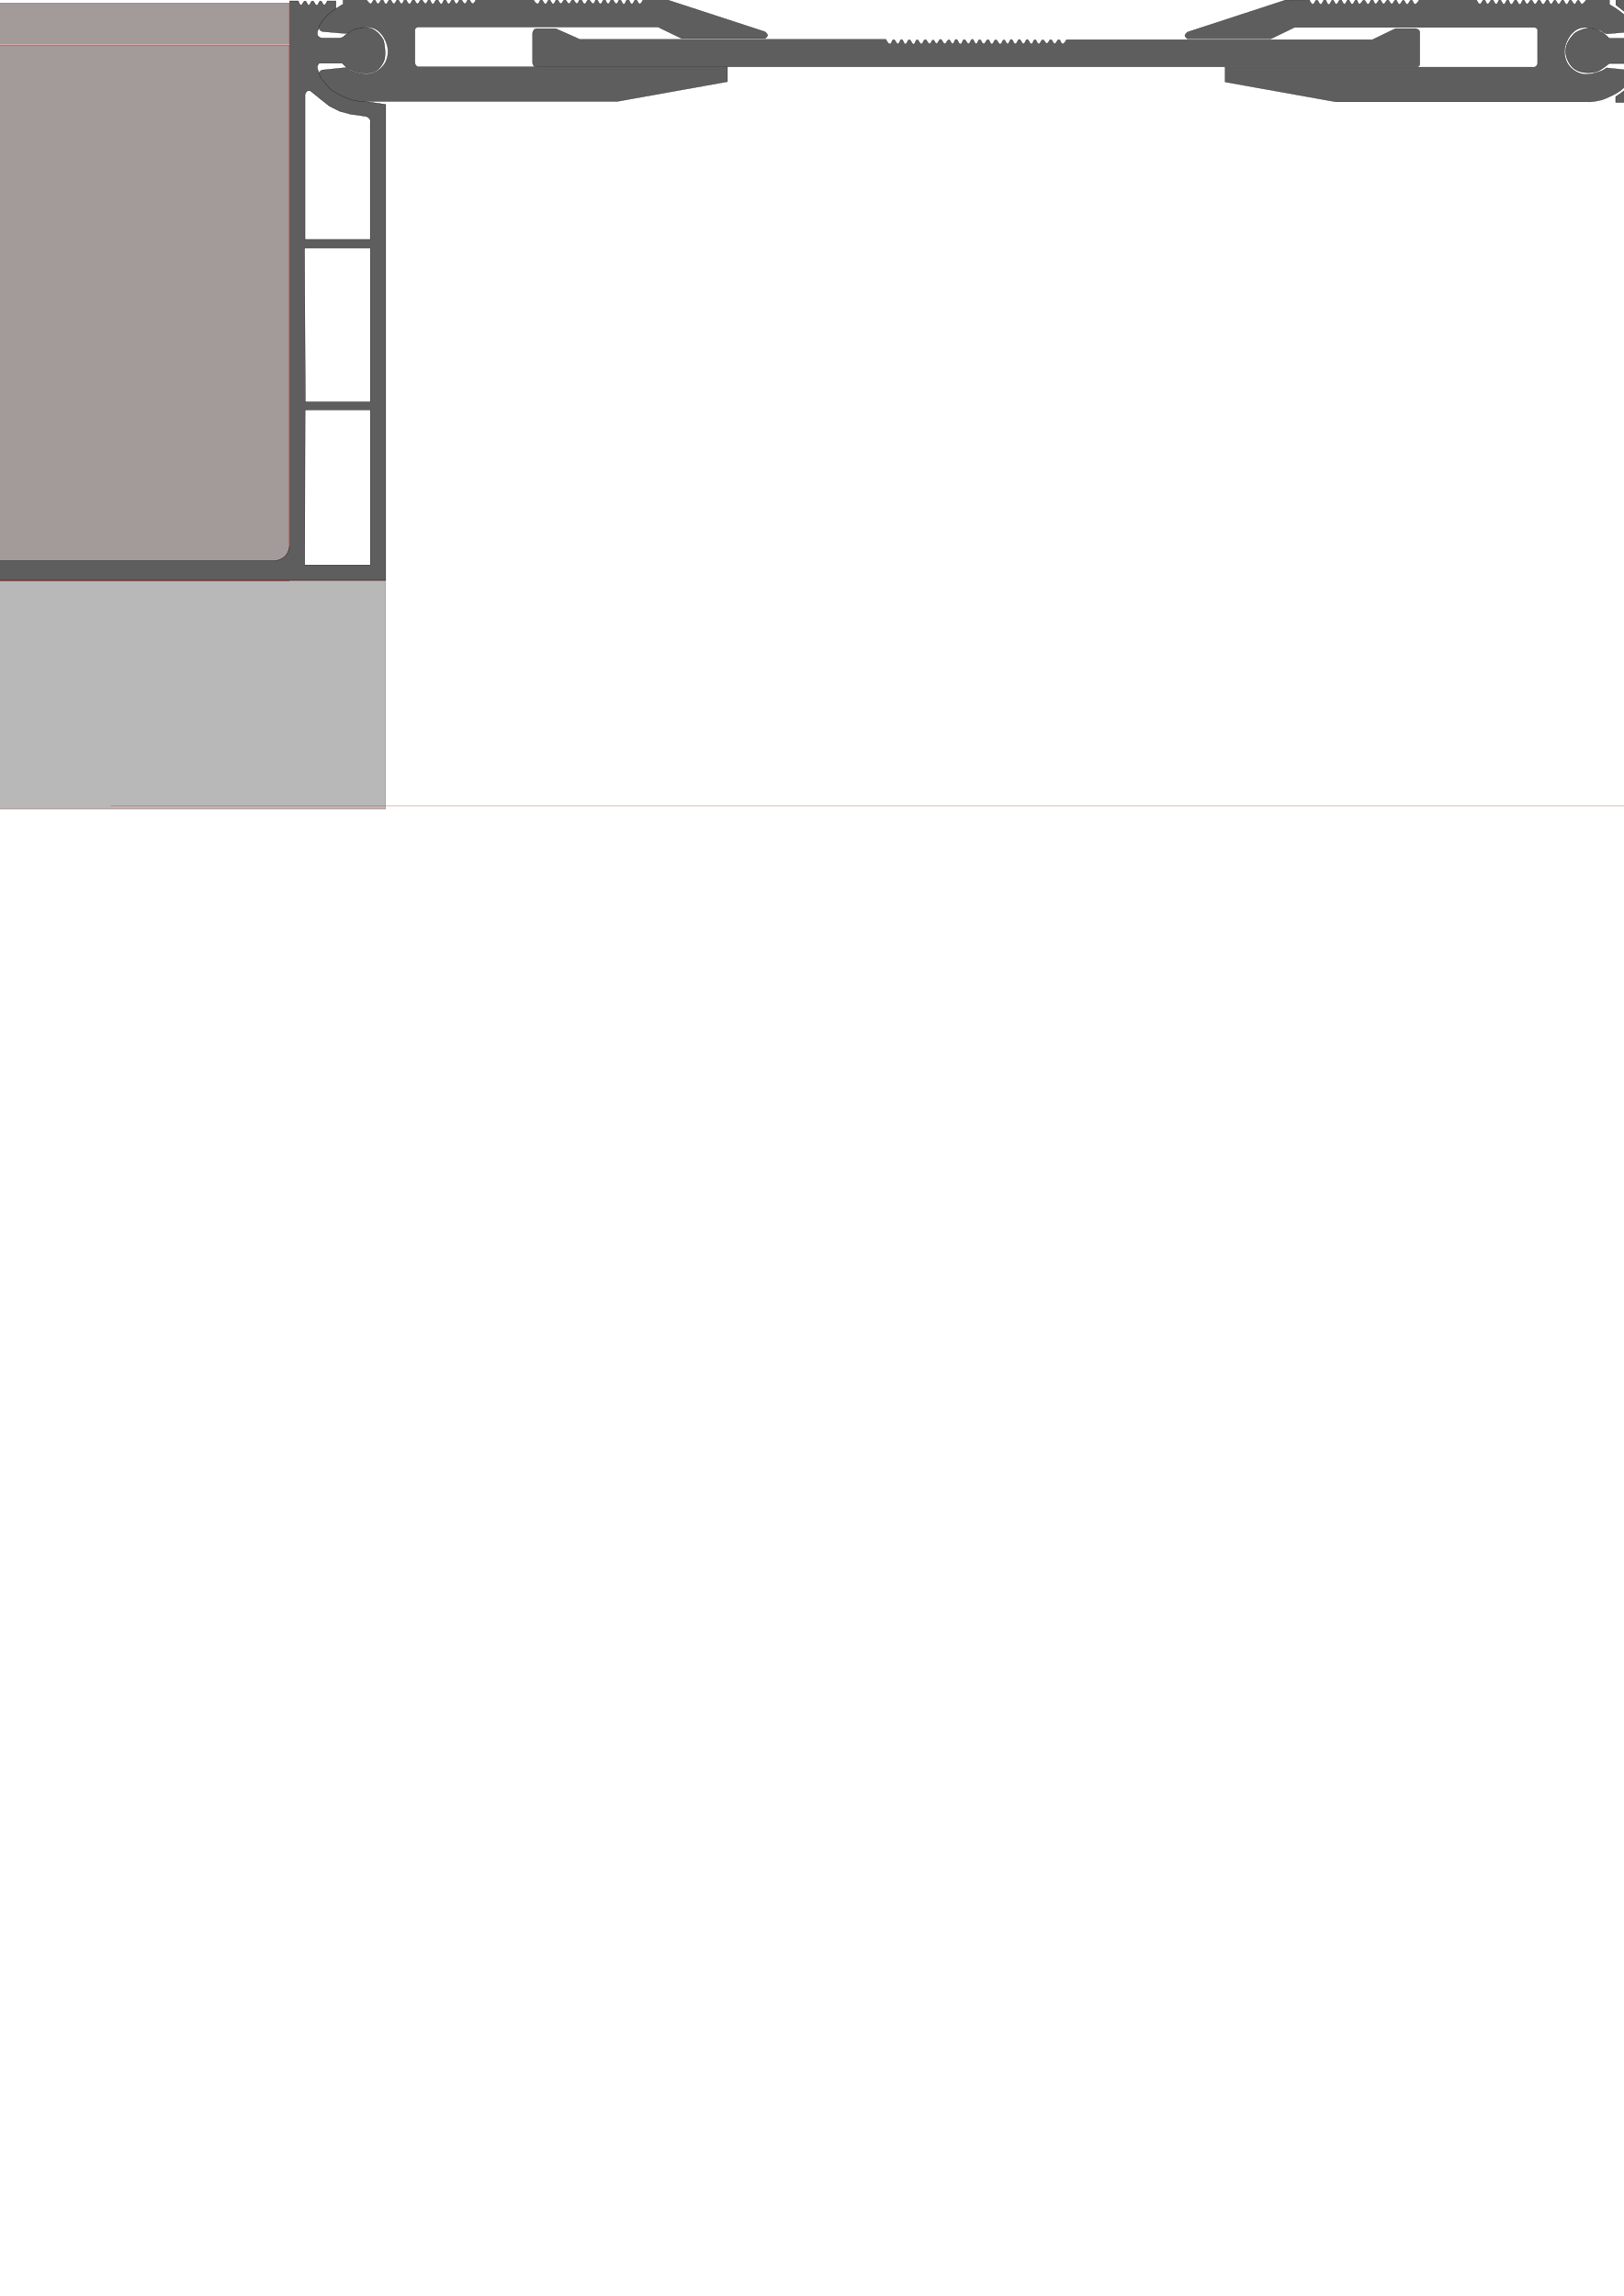
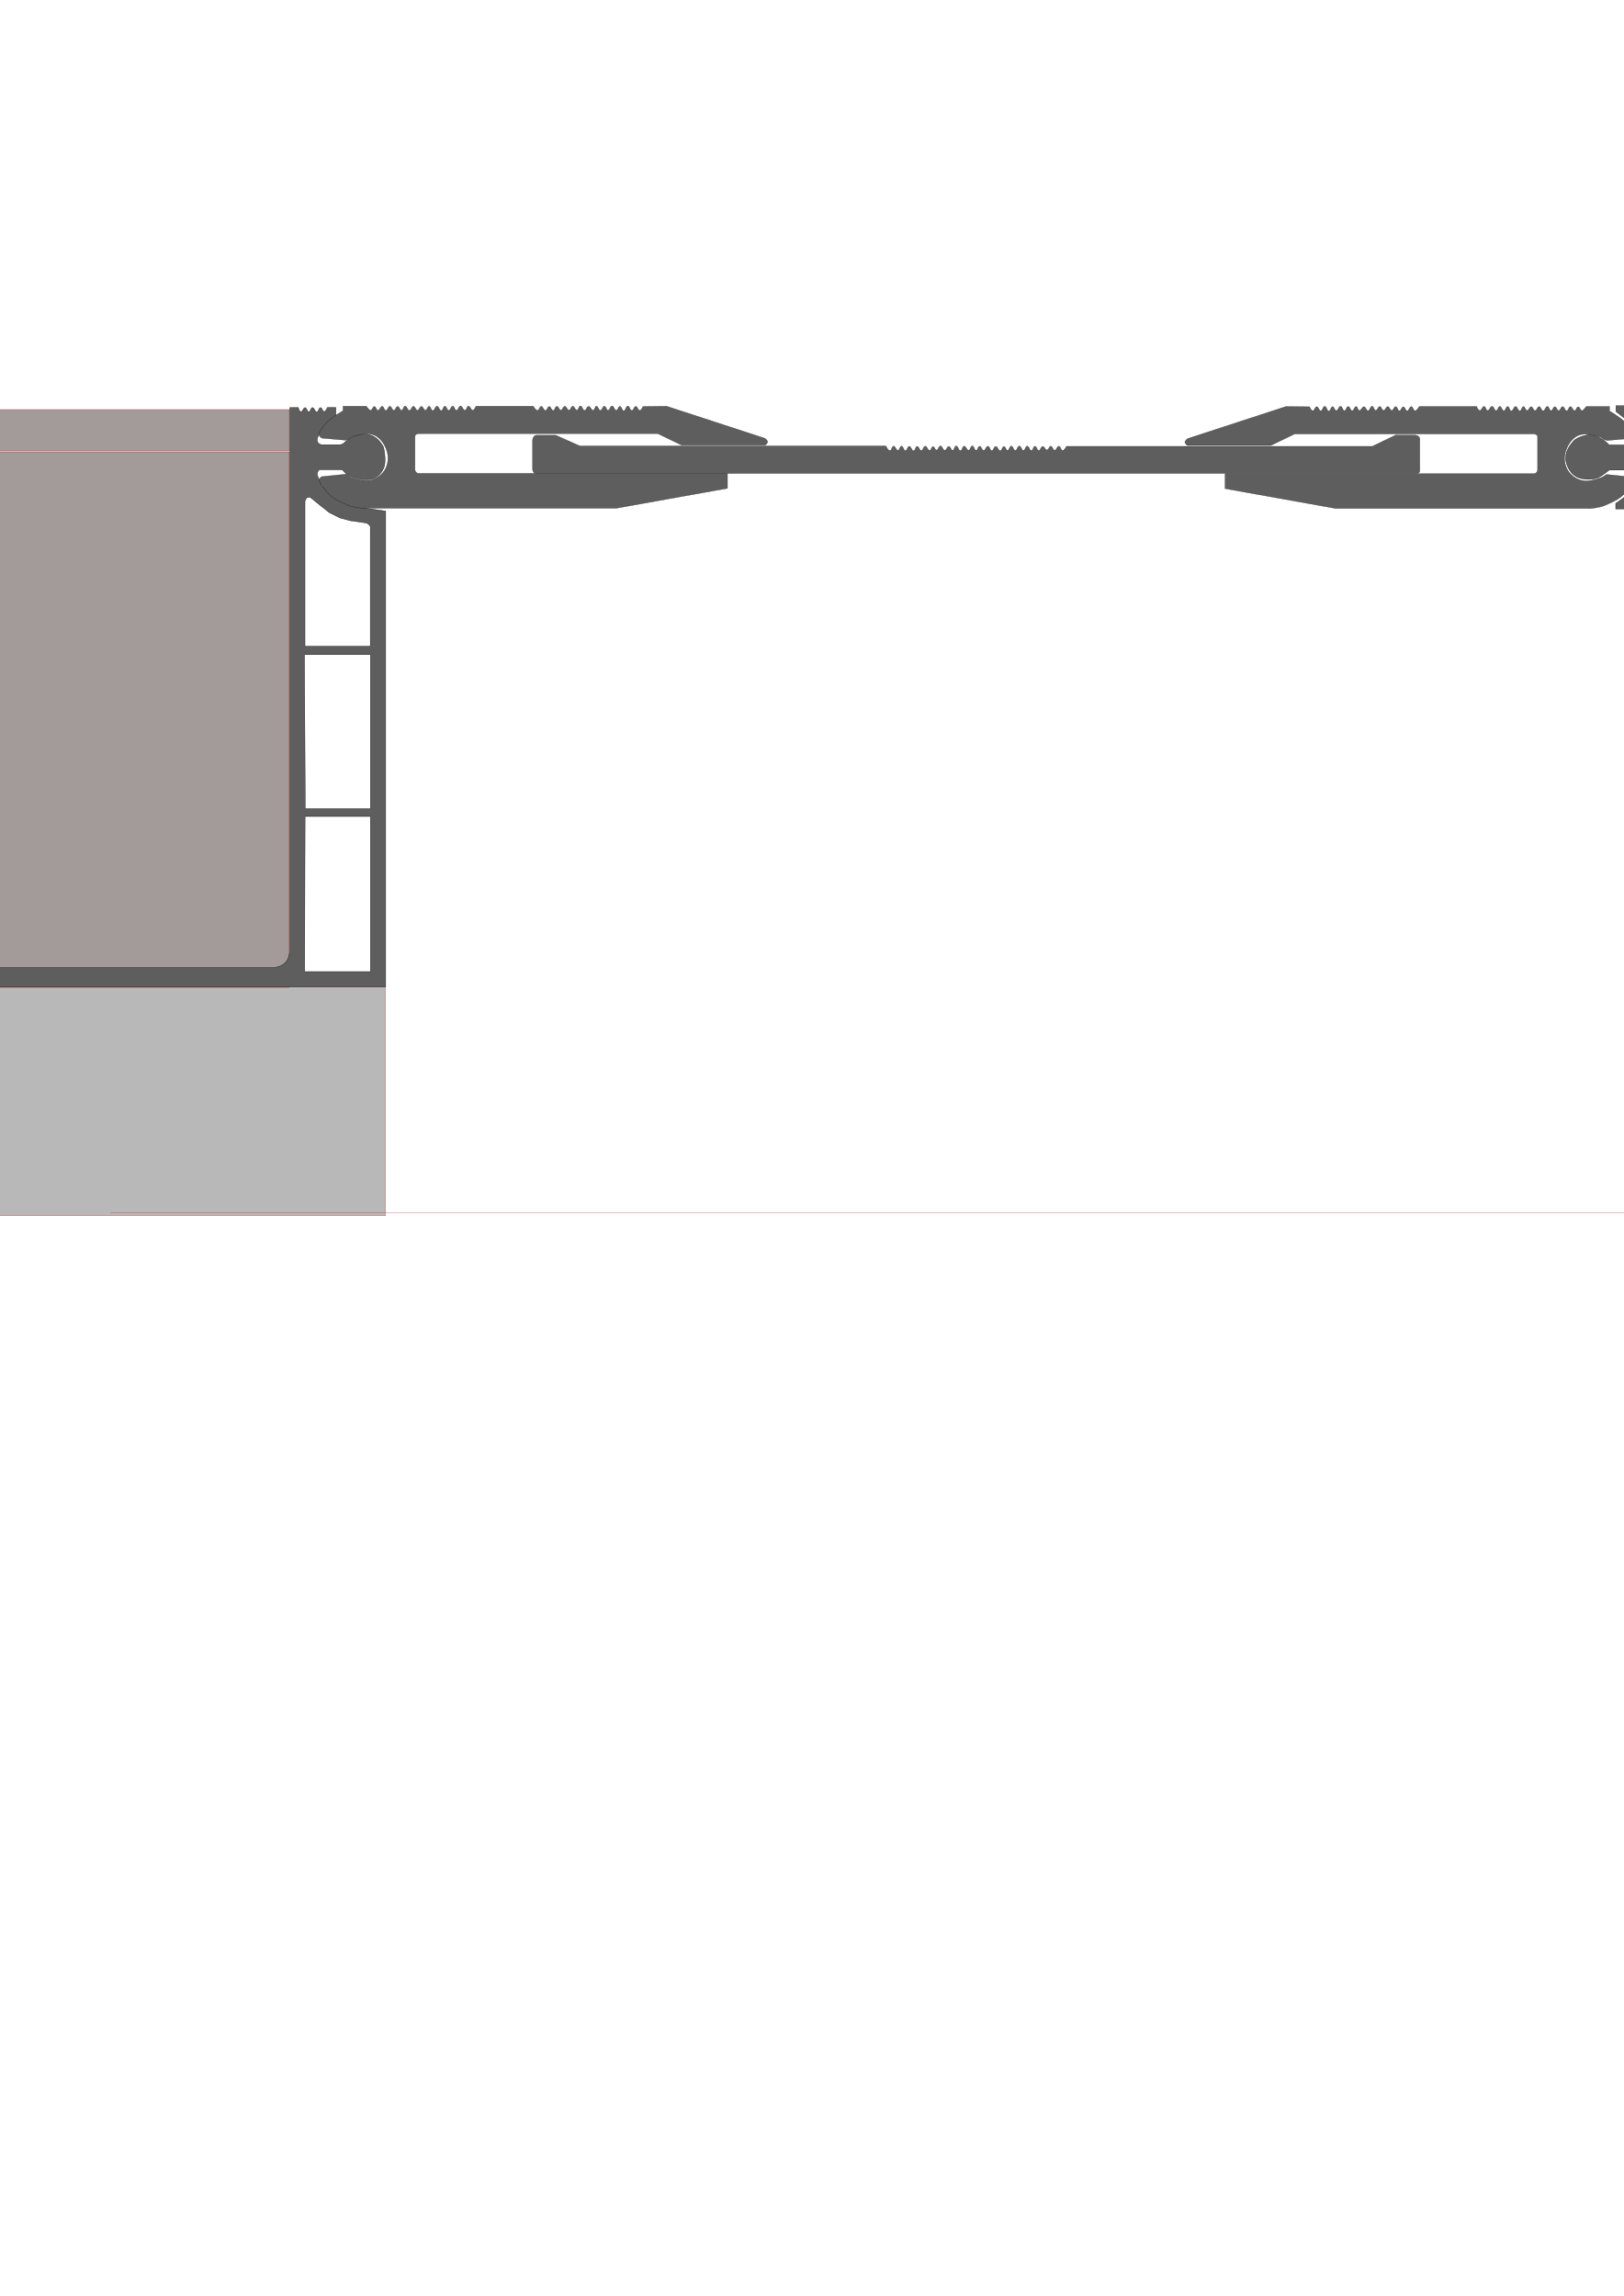
<svg xmlns="http://www.w3.org/2000/svg" width="210mm" height="297mm" viewBox="0 0 210 297" version="1.1" id="svg1">
  <defs id="defs1" />
-   <rect style="fill:#b8b8b8;fill-opacity:1;fill-rule:evenodd;stroke:#b81e1e;stroke-width:0.033" id="concrete_left" width="78.221" height="29.574" x="-28.355" y="75.088" />
-   <rect style="fill:#a39a9a;fill-rule:evenodd;stroke:#b81e1e;stroke-width:0.055" id="finish_left" width="65.785" height="69.263" x="-28.381" y="5.85" />
-   <rect style="fill:#a39a9a;fill-rule:evenodd;stroke:#b81e1e;stroke-width:0.034" id="cover_left" width="65.768" height="5.345" x="-28.351" y="0.383" />
-   <rect style="fill:#404242;fill-opacity:0.341;fill-rule:evenodd;stroke:#b81e1e;stroke-width:0.022" id="shadow" width="214.276" height="0.01" x="14.328" y="104.235" />
-   <ellipse style="opacity:0;fill:none;fill-opacity:0;fill-rule:evenodd;stroke-width:0.004;stroke-opacity:0" id="bolt_left" cx="10.038" cy="-72.649" rx="0.095" ry="0.029" transform="scale(-1)" />
-   <ellipse style="opacity:0;fill:none;fill-opacity:0;fill-rule:evenodd;stroke-width:0;stroke-opacity:0" id="screw_right" cx="213.398" cy="-35.456" rx="0.005" ry="0.002" />
-   <path id="profile_left" style="display:inline;fill:#5e5e5e;fill-rule:evenodd;stroke:#000000;stroke-width:0.042" d="M 37.469,0.121 V 70.551 c -0.173,1.417 -0.99,1.867 -2.011,2.011 H -9.928 -19.94 l -0.013,2.516 h 69.838 V 13.514 l -2.499,-0.357 -1.576,-0.283 -2.464,-1.023 -1.761,-1.613 -0.516,-1.291 c -0.108,-0.334 0.018,-0.57 0.209,-0.777 h 2.991 c 0,0 0.537,0.615 0.899,0.775 0.961,0.423 2.144,0.735 3.128,0.37 0.637,-0.236 1.147,-0.864 1.38,-1.502 0.305,-0.833 -0.021,-2.506 -0.111,-2.66 -0.59,-1.01 -1.369,-1.611 -2.494,-1.613 -0.648,0.024 -1.555,0.177 -2.677,1.243 l -0.344,0.148 h -2.475 c -0.654,-0.206 -0.543,-0.554 -0.518,-0.886 l 0.505,-1.036 0.912,-0.96 0.966,-0.799 V 0.125 h -1.11 c 0,0 -0.182,0.51 -0.401,0.518 -0.234,0.011 -0.245,-0.522 -0.479,-0.514 -0.246,0.007 -0.229,0.553 -0.475,0.566 -0.267,0.012 -0.299,-0.574 -0.566,-0.566 -0.236,0.008 -0.229,0.532 -0.466,0.535 -0.24,0.003 -0.247,-0.523 -0.488,-0.531 -0.253,-0.008 -0.297,0.56 -0.549,0.527 -0.208,-0.028 -0.322,-0.54 -0.322,-0.54 z m 2.508,11.597 c 0.045,1.1e-4 0.093,0.003 0.146,0.013 l 1.376,1.114 1.097,0.871 1.358,0.679 1.358,0.366 2.09,0.296 c 0.448,0.238 0.548,0.476 0.488,0.714 v 15.219 h -8.445 V 12.236 c 0.084,-0.293 0.22,-0.519 0.533,-0.518 z m -0.594,20.363 h 8.519 V 52.004 h -8.422 z m 0.074,20.933 h 8.445 v 20.071 h -8.496 z" />
-   <path style="fill:#5e5e5e;fill-rule:evenodd;stroke:#000000;stroke-width:0.044" d="m 208.125,8.207 h 3.293 c 0.085,-0.071 0.722,0.398 0.527,0.785 -0.221,0.44 -0.419,0.94 -0.68,1.371 -0.26,0.43 -0.597,0.814 -0.961,1.16 -0.403,0.382 -1.336,0.996 -1.336,0.996 v 0.715 h 1.242 c 0,0 0.139,-0.479 0.34,-0.504 0.245,-0.03 0.305,0.505 0.551,0.492 0.243,-0.013 0.249,-0.542 0.492,-0.539 0.249,0.002 0.243,0.552 0.492,0.562 0.259,0.013 0.303,-0.543 0.562,-0.539 0.235,0.004 0.258,0.498 0.492,0.504 0.235,0.004 0.281,-0.497 0.516,-0.48 0.21,0.013 0.398,0.492 0.398,0.492 h 1.125 v -61.596 h -0.86 l -1.43,4.228 v 1.594 c 0,0 0.52,0.163 0.533,0.381 0.013,0.249 -0.543,0.255 -0.551,0.504 -0.013,0.26 0.546,0.303 0.539,0.563 -0.013,0.257 -0.568,0.271 -0.562,0.527 0,0.258 0.581,0.246 0.586,0.504 0,0.235 -0.509,0.245 -0.516,0.48 -0.013,0.226 0.471,0.266 0.469,0.492 0,0.237 -0.507,0.266 -0.504,0.504 0,0.268 0.587,0.283 0.586,0.551 0,0.277 -0.621,0.286 -0.609,0.562 0.013,0.261 0.613,0.219 0.621,0.48 0.013,0.243 -0.496,0.243 -0.551,0.48 -0.089,0.389 0.476,0.703 0.469,1.102 -0.013,0.376 -0.555,0.651 -0.481,1.02 0.043,0.206 0.459,0.212 0.469,0.422 0.013,0.235 -0.483,0.28 -0.48,0.516 0,0.24 0.505,0.275 0.504,0.516 0,0.232 -0.48,0.261 -0.492,0.492 -0.013,0.236 0.451,0.315 0.445,0.551 -0.013,0.241 -0.487,0.299 -0.48,0.539 0.013,0.254 0.538,0.285 0.539,0.539 0,0.257 -0.557,0.294 -0.539,0.551 0.017,0.242 0.569,0.203 0.574,0.445 0.013,0.271 -0.625,0.256 -0.621,0.527 0,0.27 0.626,0.234 0.633,0.504 0.013,0.266 -0.587,0.262 -0.598,0.527 -0.013,0.254 0.534,0.296 0.527,0.551 -0.013,0.246 -0.543,0.258 -0.539,0.504 0,0.244 0.544,0.237 0.551,0.48 0.013,0.24 -0.513,0.264 -0.516,0.504 0,0.24 0.513,0.275 0.504,0.516 -0.013,0.255 -0.575,0.249 -0.574,0.504 3.3e-4,0.244 0.536,0.237 0.551,0.48 0.017,0.262 -0.543,0.324 -0.527,0.586 0.013,0.248 0.556,0.243 0.562,0.492 0.013,0.246 -0.523,0.27 -0.527,0.516 0,0.232 0.487,0.272 0.48,0.504 -0.013,0.224 -0.482,0.233 -0.492,0.457 -0.013,0.279 0.587,0.343 0.562,0.621 -0.022,0.241 -0.556,0.204 -0.574,0.445 -0.017,0.271 0.584,0.318 0.565,0.589 -0.017,0.236 -0.55,0.203 -0.555,0.439 0,0.249 0.565,0.24 0.563,0.489 0,0.268 -0.663,0.48 -0.613,0.522 0.049,0.043 0.609,0.247 0.613,0.514 0,0.252 -0.558,0.253 -0.563,0.505 0,0.258 0.556,0.281 0.555,0.539 -0.002,0.244 -0.537,0.261 -0.53,0.505 0.013,0.233 0.519,0.223 0.53,0.456 0.013,0.259 -0.544,0.304 -0.539,0.563 0,0.25 0.538,0.272 0.539,0.522 9e-5,0.27 -0.59,0.294 -0.58,0.563 0.013,0.259 0.6,0.238 0.597,0.497 0,0.246 -0.573,0.21 -0.58,0.456 -0.013,0.246 0.544,0.242 0.555,0.489 0.013,0.261 -0.545,0.31 -0.539,0.572 0.013,0.256 0.566,0.274 0.555,0.53 -0.013,0.247 -0.561,0.217 -0.58,0.464 -0.017,0.248 0.508,0.299 0.505,0.547 0,0.226 -0.478,0.262 -0.472,0.489 0.013,0.254 0.56,0.268 0.555,0.522 0,0.249 -0.56,0.24 -0.563,0.489 0,0.229 0.491,0.236 0.505,0.464 0.017,0.252 -0.497,0.327 -0.489,0.58 0.013,0.252 0.522,0.295 0.522,0.547 0,0.248 -0.512,0.29 -0.514,0.539 0,0.215 0.439,0.257 0.439,0.472 -8e-5,0.223 -0.458,0.266 -0.456,0.489 0,0.258 0.552,0.298 0.539,0.555 -0.013,0.233 -0.53,0.214 -0.539,0.447 -0.013,0.23 0.496,0.25 0.497,0.481 0.002,0.252 -0.538,0.278 -0.539,0.53 -7.8e-4,0.238 0.494,0.268 0.506,0.505 0.013,0.251 -0.493,0.329 -0.481,0.58 0.013,0.224 0.481,0.248 0.481,0.472 0,0.217 -0.441,0.24 -0.464,0.456 -0.017,0.151 0.249,0.381 0.249,0.381 v 1.624 c -0.07,0.297 -0.229,0.53 -0.597,0.613 h -3.538 v 0.746 l 1.268,1.003 1.052,1.177 c -0.013,0 0.467,0.814 0.622,1.284 0.131,0.4 -0.521,0.901 -0.555,0.87 h -3.265 c -0.731,-0.783 -1.576,-1.208 -2.511,-1.351 -0.017,-0.035 -1.545,0.241 -2.08,0.82 -0.473,0.512 -1.005,1.281 -1.036,2.08 -0.03,0.791 0.344,1.636 0.903,2.196 0.576,0.576 1.452,0.725 2.237,0.688 0.511,-0.026 0.966,-0.13 1.342,-0.356 0.405,-0.244 1.147,-0.835 1.147,-0.835 z" id="profile_right" />
-   <rect style="fill:#e1ecec;fill-opacity:0.77;fill-rule:evenodd;stroke:#b81e1e;stroke-width:0.008" id="finish_right" width="57.515" height="2.036" x="-4.92" y="215.418" transform="rotate(-90)" />
-   <rect style="fill:#e1ecec;fill-opacity:0.77;fill-rule:evenodd;stroke:#b81e1e;stroke-width:0.009" id="cover_right" width="57.495" height="0.128" x="-4.907" y="215.242" transform="rotate(-90)" />
-   <path style="fill:#e1ecec;fill-opacity:0.77;fill-rule:evenodd;stroke:#b81e1e;stroke-width:0.012" d="m 217.466,-52.582 h 20.937 V 104.905 H 215.222 V 4.96 h 2.233 z" id="concrete_right" />
-   <path style="fill:#5e5e5e;fill-rule:evenodd;stroke:#000000;stroke-width:0.03" d="m 44.367,0.578 c -0.065,-0.065 -1.405,0.818 -2.003,1.364 -0.42,0.384 -1.111,1.336 -1.069,1.45 0,0 -0.03,0.324 0.049,0.455 0.071,0.119 0.344,0.234 0.344,0.234 l 2.985,0.258 c 0,0 0.261,-0.056 0.381,-0.111 0.178,-0.081 0.306,-0.258 0.491,-0.319 0.923,-0.308 2.029,-0.606 2.912,-0.196 0.834,0.387 1.406,1.333 1.634,2.224 0.184,0.72 0.078,1.568 -0.295,2.211 -0.367,0.635 -1.036,1.15 -1.745,1.339 -0.862,0.23 -1.813,-0.057 -2.654,-0.356 -0.236,-0.084 -0.639,-0.393 -0.639,-0.393 l -3.121,0.319 c -0.033,0 -0.395,0.23 -0.356,0.405 0.033,0.149 0.123,0.442 0.123,0.442 0,0 0.837,1.212 1.401,1.671 0.642,0.523 1.428,0.847 2.187,1.179 0.672,0.295 2.101,0.437 2.101,0.381 h 32.668 l 14.325,-2.568 v -1.929 h -40.027 c -0.221,-0.074 -0.352,-0.229 -0.393,-0.467 V 3.797 c 0.093,-0.207 0.256,-0.3 0.479,-0.295 h 30.96 l 3.053,1.48 h 10.81 c 0,0 0.315,-0.251 0.313,-0.427 -0.002,-0.19 -0.347,-0.452 -0.347,-0.452 l -12.718,-4.153 -3.058,0.035 c 0,0 -0.195,0.497 -0.413,0.508 -0.244,0.012 -0.272,-0.523 -0.517,-0.521 -0.247,0.002 -0.266,0.538 -0.513,0.534 -0.259,-0.003 -0.262,-0.581 -0.521,-0.578 -0.267,0.003 -0.254,0.606 -0.521,0.608 -0.251,0.002 -0.248,-0.563 -0.5,-0.565 -0.229,-0.002 -0.232,0.502 -0.46,0.508 -0.265,0.006 -0.3,-0.569 -0.565,-0.56 -0.251,0.009 -0.248,0.563 -0.499,0.565 -0.24,0.002 -0.242,-0.531 -0.482,-0.534 -0.25,-0.003 -0.269,0.541 -0.518,0.541 -0.249,-2.7e-4 -0.267,-0.553 -0.516,-0.541 -0.218,0.012 -0.188,0.491 -0.405,0.516 -0.261,0.03 -0.352,-0.506 -0.614,-0.491 -0.243,0.015 -0.273,0.521 -0.516,0.516 -0.261,-0.006 -0.267,-0.583 -0.528,-0.577 -0.235,0.006 -0.22,0.526 -0.455,0.541 -0.246,0.015 -0.294,-0.511 -0.541,-0.504 -0.232,0.006 -0.248,0.494 -0.479,0.504 -0.246,0.009 -0.306,-0.496 -0.553,-0.491 -0.237,0.003 -0.278,0.493 -0.516,0.491 -0.234,-0.002 -0.269,-0.5 -0.504,-0.491 -0.241,0.009 -0.238,0.533 -0.479,0.541 -0.243,0.006 -0.273,-0.521 -0.516,-0.516 -0.235,0.006 -0.245,0.51 -0.479,0.516 -0.258,0.006 -0.295,-0.55 -0.553,-0.541 -0.235,0.009 -0.232,0.521 -0.467,0.528 -0.261,0.009 -0.553,-0.553 -0.553,-0.553 h -7.421 c 0,0 -0.184,0.51 -0.405,0.528 -0.257,0.021 -0.308,-0.544 -0.565,-0.528 -0.229,0.015 -0.213,0.513 -0.442,0.528 -0.266,0.018 -0.323,-0.549 -0.59,-0.541 -0.255,0.009 -0.273,0.559 -0.528,0.553 -0.238,-0.006 -0.229,-0.535 -0.467,-0.541 -0.255,-0.006 -0.273,0.556 -0.528,0.553 -0.243,-0.003 -0.248,-0.546 -0.491,-0.541 -0.244,0.006 -0.223,0.555 -0.467,0.565 -0.263,0.012 -0.289,-0.565 -0.553,-0.565 -0.264,0 -0.289,0.575 -0.553,0.565 -0.241,-0.009 -0.226,-0.547 -0.467,-0.553 -0.229,-0.006 -0.238,0.494 -0.467,0.504 -0.243,0.009 -0.297,-0.499 -0.541,-0.491 -0.234,0.006 -0.257,0.501 -0.491,0.504 -0.246,0.003 -0.282,-0.52 -0.528,-0.516 -0.249,0.006 -0.267,0.538 -0.516,0.541 -0.267,0.003 -0.299,-0.577 -0.565,-0.565 -0.235,0.009 -0.219,0.53 -0.455,0.541 -0.237,0.009 -0.266,-0.505 -0.504,-0.504 -0.234,0.002 -0.257,0.502 -0.491,0.504 -0.243,0.002 -0.273,-0.519 -0.516,-0.516 -0.249,0.003 -0.267,0.545 -0.516,0.541 -0.241,-0.006 -0.239,-0.529 -0.479,-0.541 -0.252,-0.012 -0.301,0.525 -0.553,0.516 -0.223,-0.009 -0.232,-0.483 -0.455,-0.491 -0.24,-0.009 -0.307,0.587 -0.528,0.491 -0.273,-0.118 -0.557,-0.648 -0.541,-0.541 h -2.985 z" id="compensator_left">
+   <rect style="fill:#b8b8b8;fill-opacity:1;fill-rule:evenodd;stroke:#b81e1e;stroke-width:0.033" id="concrete_left" width="78.221" height="29.574" x="-28.355" y="127.686" />
+   <rect style="fill:#a39a9a;fill-rule:evenodd;stroke:#b81e1e;stroke-width:0.055" id="finish_left" width="65.785" height="69.263" x="-28.381" y="58.449" />
+   <rect style="fill:#a39a9a;fill-rule:evenodd;stroke:#b81e1e;stroke-width:0.034" id="cover_left" width="65.768" height="5.345" x="-28.351" y="52.982" />
+   <rect style="fill:#404242;fill-opacity:0.341;fill-rule:evenodd;stroke:#b81e1e;stroke-width:0.022" id="shadow" width="214.276" height="0.01" x="14.328" y="156.834" />
+   <ellipse style="opacity:0;fill:none;fill-opacity:0;fill-rule:evenodd;stroke-width:0.004;stroke-opacity:0" id="bolt_left" cx="10.038" cy="-125.247" rx="0.095" ry="0.029" transform="scale(-1)" />
+   <ellipse style="opacity:0;fill:none;fill-opacity:0;fill-rule:evenodd;stroke-width:0;stroke-opacity:0" id="screw_right" cx="213.398" cy="17.142" rx="0.005" ry="0.002" />
+   <path id="profile_left" style="display:inline;fill:#5e5e5e;fill-rule:evenodd;stroke:#000000;stroke-width:0.042" d="m 37.469,52.72 v 70.43 c -0.173,1.417 -0.99,1.867 -2.011,2.011 H -9.928 -19.94 l -0.013,2.516 h 69.838 V 66.113 l -2.499,-0.357 -1.576,-0.283 -2.464,-1.023 -1.761,-1.613 -0.516,-1.291 c -0.108,-0.334 0.018,-0.57 0.209,-0.777 h 2.991 c 0,0 0.537,0.615 0.899,0.775 0.961,0.423 2.144,0.735 3.128,0.37 0.637,-0.236 1.147,-0.864 1.38,-1.502 0.305,-0.833 -0.021,-2.506 -0.111,-2.66 -0.59,-1.01 -1.369,-1.611 -2.494,-1.613 -0.648,0.024 -1.555,0.177 -2.677,1.243 l -0.344,0.148 h -2.475 c -0.654,-0.206 -0.543,-0.554 -0.518,-0.886 l 0.505,-1.036 0.912,-0.96 0.966,-0.799 v -1.125 h -1.11 c 0,0 -0.182,0.51 -0.401,0.518 -0.234,0.011 -0.245,-0.522 -0.479,-0.514 -0.246,0.007 -0.229,0.553 -0.475,0.566 -0.267,0.012 -0.299,-0.574 -0.566,-0.566 -0.236,0.008 -0.229,0.532 -0.466,0.535 -0.24,0.003 -0.247,-0.523 -0.488,-0.531 -0.253,-0.008 -0.297,0.56 -0.549,0.527 -0.208,-0.028 -0.322,-0.54 -0.322,-0.54 z m 2.508,11.597 c 0.045,1.1e-4 0.093,0.003 0.146,0.013 l 1.376,1.114 1.097,0.871 1.358,0.679 1.358,0.366 2.09,0.296 c 0.448,0.238 0.548,0.476 0.488,0.714 v 15.219 h -8.445 V 64.835 c 0.084,-0.293 0.22,-0.519 0.533,-0.518 z m -0.594,20.363 h 8.519 v 19.923 h -8.422 z m 0.074,20.933 h 8.445 v 20.071 h -8.496 z" />
+   <path style="fill:#5e5e5e;fill-rule:evenodd;stroke:#000000;stroke-width:0.044" d="m 208.125,60.806 h 3.293 c 0.085,-0.071 0.722,0.398 0.527,0.785 -0.221,0.44 -0.419,0.94 -0.68,1.371 -0.26,0.43 -0.597,0.814 -0.961,1.16 -0.403,0.382 -1.336,0.996 -1.336,0.996 v 0.715 h 1.242 c 0,0 0.139,-0.479 0.34,-0.504 0.245,-0.03 0.305,0.505 0.551,0.492 0.243,-0.013 0.249,-0.542 0.492,-0.539 0.249,0.002 0.243,0.552 0.492,0.562 0.259,0.013 0.303,-0.543 0.562,-0.539 0.235,0.004 0.258,0.498 0.492,0.504 0.235,0.004 0.281,-0.497 0.516,-0.48 0.21,0.013 0.398,0.492 0.398,0.492 h 1.125 V 4.226 h -0.86 l -1.43,4.228 V 10.047 c 0,0 0.52,0.163 0.533,0.381 0.013,0.249 -0.543,0.255 -0.551,0.504 -0.013,0.26 0.546,0.303 0.539,0.563 -0.013,0.257 -0.568,0.271 -0.562,0.527 0,0.258 0.581,0.246 0.586,0.504 0,0.235 -0.509,0.245 -0.516,0.48 -0.013,0.226 0.471,0.266 0.469,0.492 0,0.237 -0.507,0.266 -0.504,0.504 0,0.268 0.587,0.283 0.586,0.551 0,0.277 -0.621,0.286 -0.609,0.562 0.013,0.261 0.613,0.219 0.621,0.48 0.013,0.243 -0.496,0.243 -0.551,0.48 -0.089,0.389 0.476,0.703 0.469,1.102 -0.013,0.376 -0.555,0.651 -0.481,1.02 0.043,0.206 0.459,0.212 0.469,0.422 0.013,0.235 -0.483,0.28 -0.48,0.516 0,0.24 0.505,0.275 0.504,0.516 0,0.232 -0.48,0.261 -0.492,0.492 -0.013,0.236 0.451,0.315 0.445,0.551 -0.013,0.241 -0.487,0.299 -0.48,0.539 0.013,0.254 0.538,0.285 0.539,0.539 0,0.257 -0.557,0.294 -0.539,0.551 0.017,0.242 0.569,0.203 0.574,0.445 0.013,0.271 -0.625,0.256 -0.621,0.527 0,0.27 0.626,0.234 0.633,0.504 0.013,0.266 -0.587,0.262 -0.598,0.527 -0.013,0.254 0.534,0.296 0.527,0.551 -0.013,0.246 -0.543,0.258 -0.539,0.504 0,0.244 0.544,0.237 0.551,0.48 0.013,0.24 -0.513,0.264 -0.516,0.504 0,0.24 0.513,0.275 0.504,0.516 -0.013,0.255 -0.575,0.249 -0.574,0.504 3.3e-4,0.244 0.536,0.237 0.551,0.48 0.017,0.262 -0.543,0.324 -0.527,0.586 0.013,0.248 0.556,0.243 0.562,0.492 0.013,0.246 -0.523,0.27 -0.527,0.516 0,0.232 0.487,0.272 0.48,0.504 -0.013,0.224 -0.482,0.233 -0.492,0.457 -0.013,0.279 0.587,0.343 0.562,0.621 -0.022,0.241 -0.556,0.204 -0.574,0.445 -0.017,0.271 0.584,0.318 0.565,0.589 -0.017,0.236 -0.55,0.203 -0.555,0.439 0,0.249 0.565,0.24 0.563,0.489 0,0.268 -0.663,0.48 -0.613,0.522 0.049,0.043 0.609,0.247 0.613,0.514 0,0.252 -0.558,0.253 -0.563,0.505 0,0.258 0.556,0.281 0.555,0.539 -0.002,0.244 -0.537,0.261 -0.53,0.505 0.013,0.233 0.519,0.223 0.53,0.456 0.013,0.259 -0.544,0.304 -0.539,0.563 0,0.25 0.538,0.272 0.539,0.522 9e-5,0.27 -0.59,0.294 -0.58,0.563 0.013,0.259 0.6,0.238 0.597,0.497 0,0.246 -0.573,0.21 -0.58,0.456 -0.013,0.246 0.544,0.242 0.555,0.489 0.013,0.261 -0.545,0.31 -0.539,0.572 0.013,0.256 0.566,0.274 0.555,0.53 -0.013,0.247 -0.561,0.217 -0.58,0.464 -0.017,0.248 0.508,0.299 0.505,0.547 0,0.226 -0.478,0.262 -0.472,0.489 0.013,0.254 0.56,0.268 0.555,0.522 0,0.249 -0.56,0.24 -0.563,0.489 0,0.229 0.491,0.236 0.505,0.464 0.017,0.252 -0.497,0.327 -0.489,0.58 0.013,0.252 0.522,0.295 0.522,0.547 0,0.248 -0.512,0.29 -0.514,0.539 0,0.215 0.439,0.257 0.439,0.472 -8e-5,0.223 -0.458,0.266 -0.456,0.489 0,0.258 0.552,0.298 0.539,0.555 -0.013,0.233 -0.53,0.214 -0.539,0.447 -0.013,0.23 0.496,0.25 0.497,0.481 0.002,0.252 -0.538,0.278 -0.539,0.53 -7.8e-4,0.238 0.494,0.268 0.506,0.505 0.013,0.251 -0.493,0.329 -0.481,0.58 0.013,0.224 0.481,0.248 0.481,0.472 0,0.217 -0.441,0.24 -0.464,0.456 -0.017,0.151 0.249,0.381 0.249,0.381 v 1.624 c -0.07,0.297 -0.229,0.53 -0.597,0.613 h -3.538 v 0.746 l 1.268,1.003 1.052,1.177 c -0.013,0 0.467,0.814 0.622,1.284 0.131,0.4 -0.521,0.901 -0.555,0.87 h -3.265 c -0.731,-0.783 -1.576,-1.208 -2.511,-1.351 -0.017,-0.035 -1.545,0.241 -2.08,0.82 -0.473,0.512 -1.005,1.281 -1.036,2.08 -0.03,0.791 0.344,1.636 0.903,2.196 0.576,0.576 1.452,0.725 2.237,0.688 0.511,-0.026 0.966,-0.13 1.342,-0.356 0.405,-0.244 1.147,-0.835 1.147,-0.835 z" id="profile_right" />
+   <rect style="fill:#e1ecec;fill-opacity:0.77;fill-rule:evenodd;stroke:#b81e1e;stroke-width:0.008" id="finish_right" width="57.515" height="2.036" x="-57.519" y="215.418" transform="rotate(-90)" />
+   <rect style="fill:#e1ecec;fill-opacity:0.77;fill-rule:evenodd;stroke:#b81e1e;stroke-width:0.009" id="cover_right" width="57.495" height="0.128" x="-57.505" y="215.242" transform="rotate(-90)" />
+   <path style="fill:#e1ecec;fill-opacity:0.77;fill-rule:evenodd;stroke:#b81e1e;stroke-width:0.012" d="m 217.466,0.016 h 20.937 V 157.503 H 215.222 V 57.558 h 2.233 z" id="concrete_right" />
+   <path style="fill:#5e5e5e;fill-rule:evenodd;stroke:#000000;stroke-width:0.03" d="m 44.367,53.177 c -0.065,-0.065 -1.405,0.818 -2.003,1.364 -0.42,0.384 -1.111,1.336 -1.069,1.45 0,0 -0.03,0.324 0.049,0.455 0.071,0.119 0.344,0.234 0.344,0.234 l 2.985,0.258 c 0,0 0.261,-0.056 0.381,-0.111 0.178,-0.081 0.306,-0.258 0.491,-0.319 0.923,-0.308 2.029,-0.606 2.912,-0.196 0.834,0.387 1.406,1.333 1.634,2.224 0.184,0.72 0.078,1.568 -0.295,2.211 -0.367,0.635 -1.036,1.15 -1.745,1.339 -0.862,0.23 -1.813,-0.057 -2.654,-0.356 -0.236,-0.084 -0.639,-0.393 -0.639,-0.393 l -3.121,0.319 c -0.033,0 -0.395,0.23 -0.356,0.405 0.033,0.149 0.123,0.442 0.123,0.442 0,0 0.837,1.212 1.401,1.671 0.642,0.523 1.428,0.847 2.187,1.179 0.672,0.295 2.101,0.437 2.101,0.381 h 32.668 l 14.325,-2.568 v -1.929 h -40.027 c -0.221,-0.074 -0.352,-0.229 -0.393,-0.467 V 56.396 c 0.093,-0.207 0.256,-0.3 0.479,-0.295 h 30.96 l 3.053,1.48 h 10.81 c 0,0 0.315,-0.251 0.313,-0.427 -0.002,-0.19 -0.347,-0.452 -0.347,-0.452 l -12.718,-4.153 -3.058,0.035 c 0,0 -0.195,0.497 -0.413,0.508 -0.244,0.012 -0.272,-0.523 -0.517,-0.521 -0.247,0.002 -0.266,0.538 -0.513,0.534 -0.259,-0.003 -0.262,-0.581 -0.521,-0.578 -0.267,0.003 -0.254,0.606 -0.521,0.608 -0.251,0.002 -0.248,-0.563 -0.5,-0.565 -0.229,-0.002 -0.232,0.502 -0.46,0.508 -0.265,0.006 -0.3,-0.569 -0.565,-0.56 -0.251,0.009 -0.248,0.563 -0.499,0.565 -0.24,0.002 -0.242,-0.531 -0.482,-0.534 -0.25,-0.003 -0.269,0.541 -0.518,0.541 -0.249,-2.7e-4 -0.267,-0.553 -0.516,-0.541 -0.218,0.012 -0.188,0.491 -0.405,0.516 -0.261,0.03 -0.352,-0.506 -0.614,-0.491 -0.243,0.015 -0.273,0.521 -0.516,0.516 -0.261,-0.006 -0.267,-0.583 -0.528,-0.577 -0.235,0.006 -0.22,0.526 -0.455,0.541 -0.246,0.015 -0.294,-0.511 -0.541,-0.504 -0.232,0.006 -0.248,0.494 -0.479,0.504 -0.246,0.009 -0.306,-0.496 -0.553,-0.491 -0.237,0.003 -0.278,0.493 -0.516,0.491 -0.234,-0.002 -0.269,-0.5 -0.504,-0.491 -0.241,0.009 -0.238,0.533 -0.479,0.541 -0.243,0.006 -0.273,-0.521 -0.516,-0.516 -0.235,0.006 -0.245,0.51 -0.479,0.516 -0.258,0.006 -0.295,-0.55 -0.553,-0.541 -0.235,0.009 -0.232,0.521 -0.467,0.528 -0.261,0.009 -0.553,-0.553 -0.553,-0.553 h -7.421 c 0,0 -0.184,0.51 -0.405,0.528 -0.257,0.021 -0.308,-0.544 -0.565,-0.528 -0.229,0.015 -0.213,0.513 -0.442,0.528 -0.266,0.018 -0.323,-0.549 -0.59,-0.541 -0.255,0.009 -0.273,0.559 -0.528,0.553 -0.238,-0.006 -0.229,-0.535 -0.467,-0.541 -0.255,-0.006 -0.273,0.556 -0.528,0.553 -0.243,-0.003 -0.248,-0.546 -0.491,-0.541 -0.244,0.006 -0.223,0.555 -0.467,0.565 -0.263,0.012 -0.289,-0.565 -0.553,-0.565 -0.264,0 -0.289,0.575 -0.553,0.565 -0.241,-0.009 -0.226,-0.547 -0.467,-0.553 -0.229,-0.006 -0.238,0.494 -0.467,0.504 -0.243,0.009 -0.297,-0.499 -0.541,-0.491 -0.234,0.006 -0.257,0.501 -0.491,0.504 -0.246,0.003 -0.282,-0.52 -0.528,-0.516 -0.249,0.006 -0.267,0.538 -0.516,0.541 -0.267,0.003 -0.299,-0.577 -0.565,-0.565 -0.235,0.009 -0.219,0.53 -0.455,0.541 -0.237,0.009 -0.266,-0.505 -0.504,-0.504 -0.234,0.002 -0.257,0.502 -0.491,0.504 -0.243,0.002 -0.273,-0.519 -0.516,-0.516 -0.249,0.003 -0.267,0.545 -0.516,0.541 -0.241,-0.006 -0.239,-0.529 -0.479,-0.541 -0.252,-0.012 -0.301,0.525 -0.553,0.516 -0.223,-0.009 -0.232,-0.483 -0.455,-0.491 -0.24,-0.009 -0.307,0.587 -0.528,0.491 -0.273,-0.118 -0.557,-0.648 -0.541,-0.541 h -2.985 z" id="compensator_left">
    </path>
-   <path style="fill:#5e5e5e;fill-rule:evenodd;stroke:#000000;stroke-width:0.03" d="m 208.163,0.618 c 0.065,-0.065 1.405,0.818 2.003,1.364 0.42,0.384 1.111,1.336 1.069,1.45 0,0 0.03,0.324 -0.049,0.455 -0.071,0.119 -0.344,0.233 -0.344,0.233 l -2.985,0.258 c 0,0 -0.261,-0.056 -0.381,-0.111 -0.178,-0.081 -0.306,-0.258 -0.491,-0.319 -0.923,-0.308 -2.029,-0.606 -2.912,-0.196 -0.834,0.387 -1.406,1.333 -1.634,2.224 -0.184,0.72 -0.078,1.568 0.295,2.211 0.367,0.635 1.036,1.15 1.745,1.339 0.862,0.23 1.813,-0.057 2.654,-0.356 0.236,-0.084 0.639,-0.393 0.639,-0.393 l 3.121,0.319 c 0.033,0 0.395,0.23 0.356,0.405 -0.033,0.149 -0.123,0.442 -0.123,0.442 0,0 -0.837,1.212 -1.401,1.671 -0.642,0.523 -1.428,0.847 -2.187,1.179 -0.672,0.295 -2.101,0.437 -2.101,0.381 h -32.668 l -14.325,-2.568 v -1.929 h 40.027 c 0.221,-0.074 0.352,-0.229 0.393,-0.467 V 3.837 c -0.092,-0.207 -0.256,-0.3 -0.479,-0.295 h -30.96 l -3.053,1.48 h -10.81 c 0,0 -0.315,-0.251 -0.313,-0.427 0.002,-0.19 0.347,-0.452 0.347,-0.452 l 12.718,-4.153 3.058,0.035 c 0,0 0.195,0.497 0.413,0.508 0.244,0.012 0.272,-0.523 0.517,-0.521 0.247,0.002 0.266,0.538 0.513,0.534 0.259,-0.003 0.262,-0.581 0.521,-0.578 0.267,0.003 0.254,0.606 0.521,0.608 0.251,0.002 0.248,-0.563 0.5,-0.565 0.229,-0.002 0.232,0.502 0.46,0.508 0.265,0.006 0.3,-0.569 0.565,-0.56 0.251,0.009 0.248,0.563 0.5,0.565 0.24,0.002 0.242,-0.531 0.482,-0.534 0.25,-0.003 0.269,0.541 0.518,0.541 0.249,-2.7e-4 0.267,-0.553 0.516,-0.541 0.218,0.012 0.188,0.491 0.405,0.516 0.26,0.03 0.352,-0.506 0.614,-0.491 0.243,0.015 0.273,0.521 0.516,0.516 0.261,-0.006 0.267,-0.583 0.528,-0.577 0.235,0.006 0.22,0.526 0.455,0.541 0.246,0.015 0.294,-0.511 0.541,-0.504 0.232,0.006 0.248,0.494 0.479,0.504 0.246,0.009 0.306,-0.496 0.553,-0.491 0.237,0.003 0.278,0.493 0.516,0.491 0.234,-0.002 0.269,-0.5 0.504,-0.491 0.241,0.009 0.238,0.533 0.479,0.541 0.243,0.006 0.273,-0.521 0.516,-0.516 0.235,0.006 0.245,0.51 0.479,0.516 0.258,0.006 0.295,-0.55 0.553,-0.541 0.235,0.009 0.232,0.521 0.467,0.528 0.261,0.009 0.553,-0.553 0.553,-0.553 h 7.421 c 0,0 0.184,0.51 0.405,0.528 0.257,0.021 0.308,-0.544 0.565,-0.528 0.229,0.015 0.213,0.513 0.442,0.528 0.266,0.018 0.323,-0.549 0.59,-0.541 0.255,0.009 0.273,0.559 0.528,0.553 0.238,-0.006 0.229,-0.535 0.467,-0.541 0.255,-0.006 0.273,0.556 0.528,0.553 0.243,-0.003 0.248,-0.546 0.491,-0.541 0.244,0.006 0.223,0.555 0.467,0.565 0.263,0.012 0.289,-0.565 0.553,-0.565 0.264,0 0.289,0.575 0.553,0.565 0.241,-0.009 0.226,-0.547 0.467,-0.553 0.229,-0.006 0.238,0.494 0.467,0.504 0.243,0.009 0.297,-0.499 0.541,-0.491 0.234,0.006 0.257,0.501 0.491,0.504 0.246,0.003 0.282,-0.52 0.528,-0.516 0.249,0.006 0.267,0.538 0.516,0.541 0.266,0.003 0.299,-0.577 0.565,-0.565 0.235,0.009 0.219,0.53 0.455,0.541 0.237,0.009 0.266,-0.505 0.504,-0.504 0.234,0.002 0.257,0.502 0.491,0.504 0.243,0.002 0.273,-0.519 0.516,-0.516 0.249,0.003 0.267,0.545 0.516,0.541 0.241,-0.006 0.239,-0.529 0.479,-0.541 0.252,-0.012 0.301,0.525 0.553,0.516 0.223,-0.009 0.232,-0.483 0.455,-0.491 0.24,-0.009 0.307,0.587 0.528,0.491 0.273,-0.118 0.557,-0.648 0.541,-0.541 h 2.985 z" id="compensator_right">
+   <path style="fill:#5e5e5e;fill-rule:evenodd;stroke:#000000;stroke-width:0.03" d="m 208.163,53.216 c 0.065,-0.065 1.405,0.818 2.003,1.364 0.42,0.384 1.111,1.336 1.069,1.45 0,0 0.03,0.324 -0.049,0.455 -0.071,0.119 -0.344,0.233 -0.344,0.233 l -2.985,0.258 c 0,0 -0.261,-0.056 -0.381,-0.111 -0.178,-0.081 -0.306,-0.258 -0.491,-0.319 -0.923,-0.308 -2.029,-0.606 -2.912,-0.196 -0.834,0.387 -1.406,1.333 -1.634,2.224 -0.184,0.72 -0.078,1.568 0.295,2.211 0.367,0.635 1.036,1.15 1.745,1.339 0.862,0.23 1.813,-0.057 2.654,-0.356 0.236,-0.084 0.639,-0.393 0.639,-0.393 l 3.121,0.319 c 0.033,0 0.395,0.23 0.356,0.405 -0.033,0.149 -0.123,0.442 -0.123,0.442 0,0 -0.837,1.212 -1.401,1.671 -0.642,0.523 -1.428,0.847 -2.187,1.179 -0.672,0.295 -2.101,0.437 -2.101,0.381 h -32.668 l -14.325,-2.568 v -1.929 h 40.027 c 0.221,-0.074 0.352,-0.229 0.393,-0.467 V 56.435 c -0.092,-0.207 -0.256,-0.3 -0.479,-0.295 h -30.96 l -3.053,1.48 h -10.81 c 0,0 -0.315,-0.251 -0.313,-0.427 0.002,-0.19 0.347,-0.452 0.347,-0.452 l 12.718,-4.153 3.058,0.035 c 0,0 0.195,0.497 0.413,0.508 0.244,0.012 0.272,-0.523 0.517,-0.521 0.247,0.002 0.266,0.538 0.513,0.534 0.259,-0.003 0.262,-0.581 0.521,-0.578 0.267,0.003 0.254,0.606 0.521,0.608 0.251,0.002 0.248,-0.563 0.5,-0.565 0.229,-0.002 0.232,0.502 0.46,0.508 0.265,0.006 0.3,-0.569 0.565,-0.56 0.251,0.009 0.248,0.563 0.5,0.565 0.24,0.002 0.242,-0.531 0.482,-0.534 0.25,-0.003 0.269,0.541 0.518,0.541 0.249,-2.7e-4 0.267,-0.553 0.516,-0.541 0.218,0.012 0.188,0.491 0.405,0.516 0.26,0.03 0.352,-0.506 0.614,-0.491 0.243,0.015 0.273,0.521 0.516,0.516 0.261,-0.006 0.267,-0.583 0.528,-0.577 0.235,0.006 0.22,0.526 0.455,0.541 0.246,0.015 0.294,-0.511 0.541,-0.504 0.232,0.006 0.248,0.494 0.479,0.504 0.246,0.009 0.306,-0.496 0.553,-0.491 0.237,0.003 0.278,0.493 0.516,0.491 0.234,-0.002 0.269,-0.5 0.504,-0.491 0.241,0.009 0.238,0.533 0.479,0.541 0.243,0.006 0.273,-0.521 0.516,-0.516 0.235,0.006 0.245,0.51 0.479,0.516 0.258,0.006 0.295,-0.55 0.553,-0.541 0.235,0.009 0.232,0.521 0.467,0.528 0.261,0.009 0.553,-0.553 0.553,-0.553 h 7.421 c 0,0 0.184,0.51 0.405,0.528 0.257,0.021 0.308,-0.544 0.565,-0.528 0.229,0.015 0.213,0.513 0.442,0.528 0.266,0.018 0.323,-0.549 0.59,-0.541 0.255,0.009 0.273,0.559 0.528,0.553 0.238,-0.006 0.229,-0.535 0.467,-0.541 0.255,-0.006 0.273,0.556 0.528,0.553 0.243,-0.003 0.248,-0.546 0.491,-0.541 0.244,0.006 0.223,0.555 0.467,0.565 0.263,0.012 0.289,-0.565 0.553,-0.565 0.264,0 0.289,0.575 0.553,0.565 0.241,-0.009 0.226,-0.547 0.467,-0.553 0.229,-0.006 0.238,0.494 0.467,0.504 0.243,0.009 0.297,-0.499 0.541,-0.491 0.234,0.006 0.257,0.501 0.491,0.504 0.246,0.003 0.282,-0.52 0.528,-0.516 0.249,0.006 0.267,0.538 0.516,0.541 0.266,0.003 0.299,-0.577 0.565,-0.565 0.235,0.009 0.219,0.53 0.455,0.541 0.237,0.009 0.266,-0.505 0.504,-0.504 0.234,0.002 0.257,0.502 0.491,0.504 0.243,0.002 0.273,-0.519 0.516,-0.516 0.249,0.003 0.267,0.545 0.516,0.541 0.241,-0.006 0.239,-0.529 0.479,-0.541 0.252,-0.012 0.301,0.525 0.553,0.516 0.223,-0.009 0.232,-0.483 0.455,-0.491 0.24,-0.009 0.307,0.587 0.528,0.491 0.273,-0.118 0.557,-0.648 0.541,-0.541 h 2.985 z" id="compensator_right">
    </path>
-   <path style="fill:#5e5e5e;fill-rule:evenodd;stroke:#000000;stroke-width:0.03" d="m 71.882,3.704 h -2.519 c -0.281,0.042 -0.435,0.255 -0.486,0.608 v 3.822 c 0.056,0.248 0.111,0.496 0.486,0.504 H 183.356 c 0.205,-0.089 0.297,-0.224 0.27,-0.406 V 4.129 c -0.048,-0.236 -0.228,-0.391 -0.577,-0.442 h -2.555 l -3.01,1.45 h -39.56 c 0,0 -0.246,0.532 -0.486,0.531 -0.246,-7.1e-4 -0.249,-0.539 -0.495,-0.547 -0.25,-0.009 -0.289,0.525 -0.539,0.521 -0.242,-0.003 -0.262,-0.518 -0.504,-0.521 -0.231,-0.003 -0.264,0.478 -0.495,0.486 -0.238,0.009 -0.309,-0.472 -0.547,-0.46 -0.243,0.012 -0.269,0.525 -0.513,0.521 -0.244,-0.003 -0.251,-0.545 -0.495,-0.539 -0.237,0.006 -0.215,0.538 -0.452,0.547 -0.262,0.012 -0.285,-0.57 -0.547,-0.565 -0.244,0.006 -0.242,0.543 -0.487,0.547 -0.256,0.006 -0.274,-0.558 -0.53,-0.556 -0.256,0.002 -0.265,0.565 -0.521,0.565 -0.256,0 -0.265,-0.569 -0.521,-0.565 -0.244,0.006 -0.234,0.551 -0.478,0.556 -0.229,0.006 -0.24,-0.508 -0.469,-0.504 -0.242,0.003 -0.236,0.535 -0.478,0.547 -0.27,0.012 -0.321,-0.566 -0.591,-0.556 -0.248,0.009 -0.256,0.55 -0.504,0.547 -0.25,-0.003 -0.245,-0.553 -0.495,-0.565 -0.256,-0.012 -0.3,0.533 -0.556,0.53 -0.25,-0.003 -0.28,-0.541 -0.53,-0.53 -0.23,0.009 -0.213,0.528 -0.443,0.53 -0.253,0.002 -0.242,-0.574 -0.495,-0.573 -0.244,3e-4 -0.234,0.54 -0.478,0.556 -0.26,0.018 -0.322,-0.541 -0.582,-0.521 -0.246,0.018 -0.222,0.565 -0.469,0.573 -0.274,0.009 -0.29,-0.609 -0.565,-0.599 -0.239,0.009 -0.213,0.546 -0.452,0.556 -0.233,0.009 -0.253,-0.499 -0.486,-0.504 -0.244,-0.006 -0.286,0.507 -0.53,0.504 -0.262,-0.003 -0.294,-0.558 -0.556,-0.556 -0.246,0.002 -0.267,0.529 -0.513,0.53 -0.211,7.2e-4 -0.232,-0.456 -0.443,-0.452 -0.219,0.003 -0.224,0.477 -0.443,0.486 -0.264,0.012 -0.318,-0.551 -0.582,-0.539 -0.248,0.012 -0.247,0.547 -0.495,0.556 -0.254,0.009 -0.294,-0.546 -0.547,-0.53 -0.241,0.015 -0.211,0.552 -0.452,0.565 -0.268,0.015 -0.297,-0.58 -0.565,-0.573 -0.248,0.006 -0.247,0.558 -0.495,0.556 -0.256,-0.002 -0.247,-0.584 -0.504,-0.582 -0.238,0.002 -0.222,0.534 -0.46,0.547 -0.26,0.015 -0.305,-0.554 -0.565,-0.539 -0.244,0.015 -0.224,0.561 -0.469,0.565 -0.263,0.003 -0.521,-0.591 -0.521,-0.591 H 74.992 Z" id="compensator_middle">
+   <path style="fill:#5e5e5e;fill-rule:evenodd;stroke:#000000;stroke-width:0.03" d="m 71.882,56.303 h -2.519 c -0.281,0.042 -0.435,0.255 -0.486,0.608 v 3.822 c 0.056,0.248 0.111,0.496 0.486,0.504 H 183.356 c 0.205,-0.089 0.297,-0.224 0.27,-0.406 v -4.103 c -0.048,-0.236 -0.228,-0.391 -0.577,-0.442 h -2.555 l -3.01,1.45 h -39.56 c 0,0 -0.246,0.532 -0.486,0.531 -0.246,-7.1e-4 -0.249,-0.539 -0.495,-0.547 -0.25,-0.009 -0.289,0.525 -0.539,0.521 -0.242,-0.003 -0.262,-0.518 -0.504,-0.521 -0.231,-0.003 -0.264,0.478 -0.495,0.486 -0.238,0.009 -0.309,-0.472 -0.547,-0.46 -0.243,0.012 -0.269,0.525 -0.513,0.521 -0.244,-0.003 -0.251,-0.545 -0.495,-0.539 -0.237,0.006 -0.215,0.538 -0.452,0.547 -0.262,0.012 -0.285,-0.57 -0.547,-0.565 -0.244,0.006 -0.242,0.543 -0.487,0.547 -0.256,0.006 -0.274,-0.558 -0.53,-0.556 -0.256,0.002 -0.265,0.565 -0.521,0.565 -0.256,0 -0.265,-0.569 -0.521,-0.565 -0.244,0.006 -0.234,0.551 -0.478,0.556 -0.229,0.006 -0.24,-0.508 -0.469,-0.504 -0.242,0.003 -0.236,0.535 -0.478,0.547 -0.27,0.012 -0.321,-0.566 -0.591,-0.556 -0.248,0.009 -0.256,0.55 -0.504,0.547 -0.25,-0.003 -0.245,-0.553 -0.495,-0.565 -0.256,-0.012 -0.3,0.533 -0.556,0.53 -0.25,-0.003 -0.28,-0.541 -0.53,-0.53 -0.23,0.009 -0.213,0.528 -0.443,0.53 -0.253,0.002 -0.242,-0.574 -0.495,-0.573 -0.244,3e-4 -0.234,0.54 -0.478,0.556 -0.26,0.018 -0.322,-0.541 -0.582,-0.521 -0.246,0.018 -0.222,0.565 -0.469,0.573 -0.274,0.009 -0.29,-0.609 -0.565,-0.599 -0.239,0.009 -0.213,0.546 -0.452,0.556 -0.233,0.009 -0.253,-0.499 -0.486,-0.504 -0.244,-0.006 -0.286,0.507 -0.53,0.504 -0.262,-0.003 -0.294,-0.558 -0.556,-0.556 -0.246,0.002 -0.267,0.529 -0.513,0.53 -0.211,7.2e-4 -0.232,-0.456 -0.443,-0.452 -0.219,0.003 -0.224,0.477 -0.443,0.486 -0.264,0.012 -0.318,-0.551 -0.582,-0.539 -0.248,0.012 -0.247,0.547 -0.495,0.556 -0.254,0.009 -0.294,-0.546 -0.547,-0.53 -0.241,0.015 -0.211,0.552 -0.452,0.565 -0.268,0.015 -0.297,-0.58 -0.565,-0.573 -0.248,0.006 -0.247,0.558 -0.495,0.556 -0.256,-0.002 -0.247,-0.584 -0.504,-0.582 -0.238,0.002 -0.222,0.534 -0.46,0.547 -0.26,0.015 -0.305,-0.554 -0.565,-0.539 -0.244,0.015 -0.224,0.561 -0.469,0.565 -0.263,0.003 -0.521,-0.591 -0.521,-0.591 H 74.992 Z" id="compensator_middle">
    </path>
</svg>
